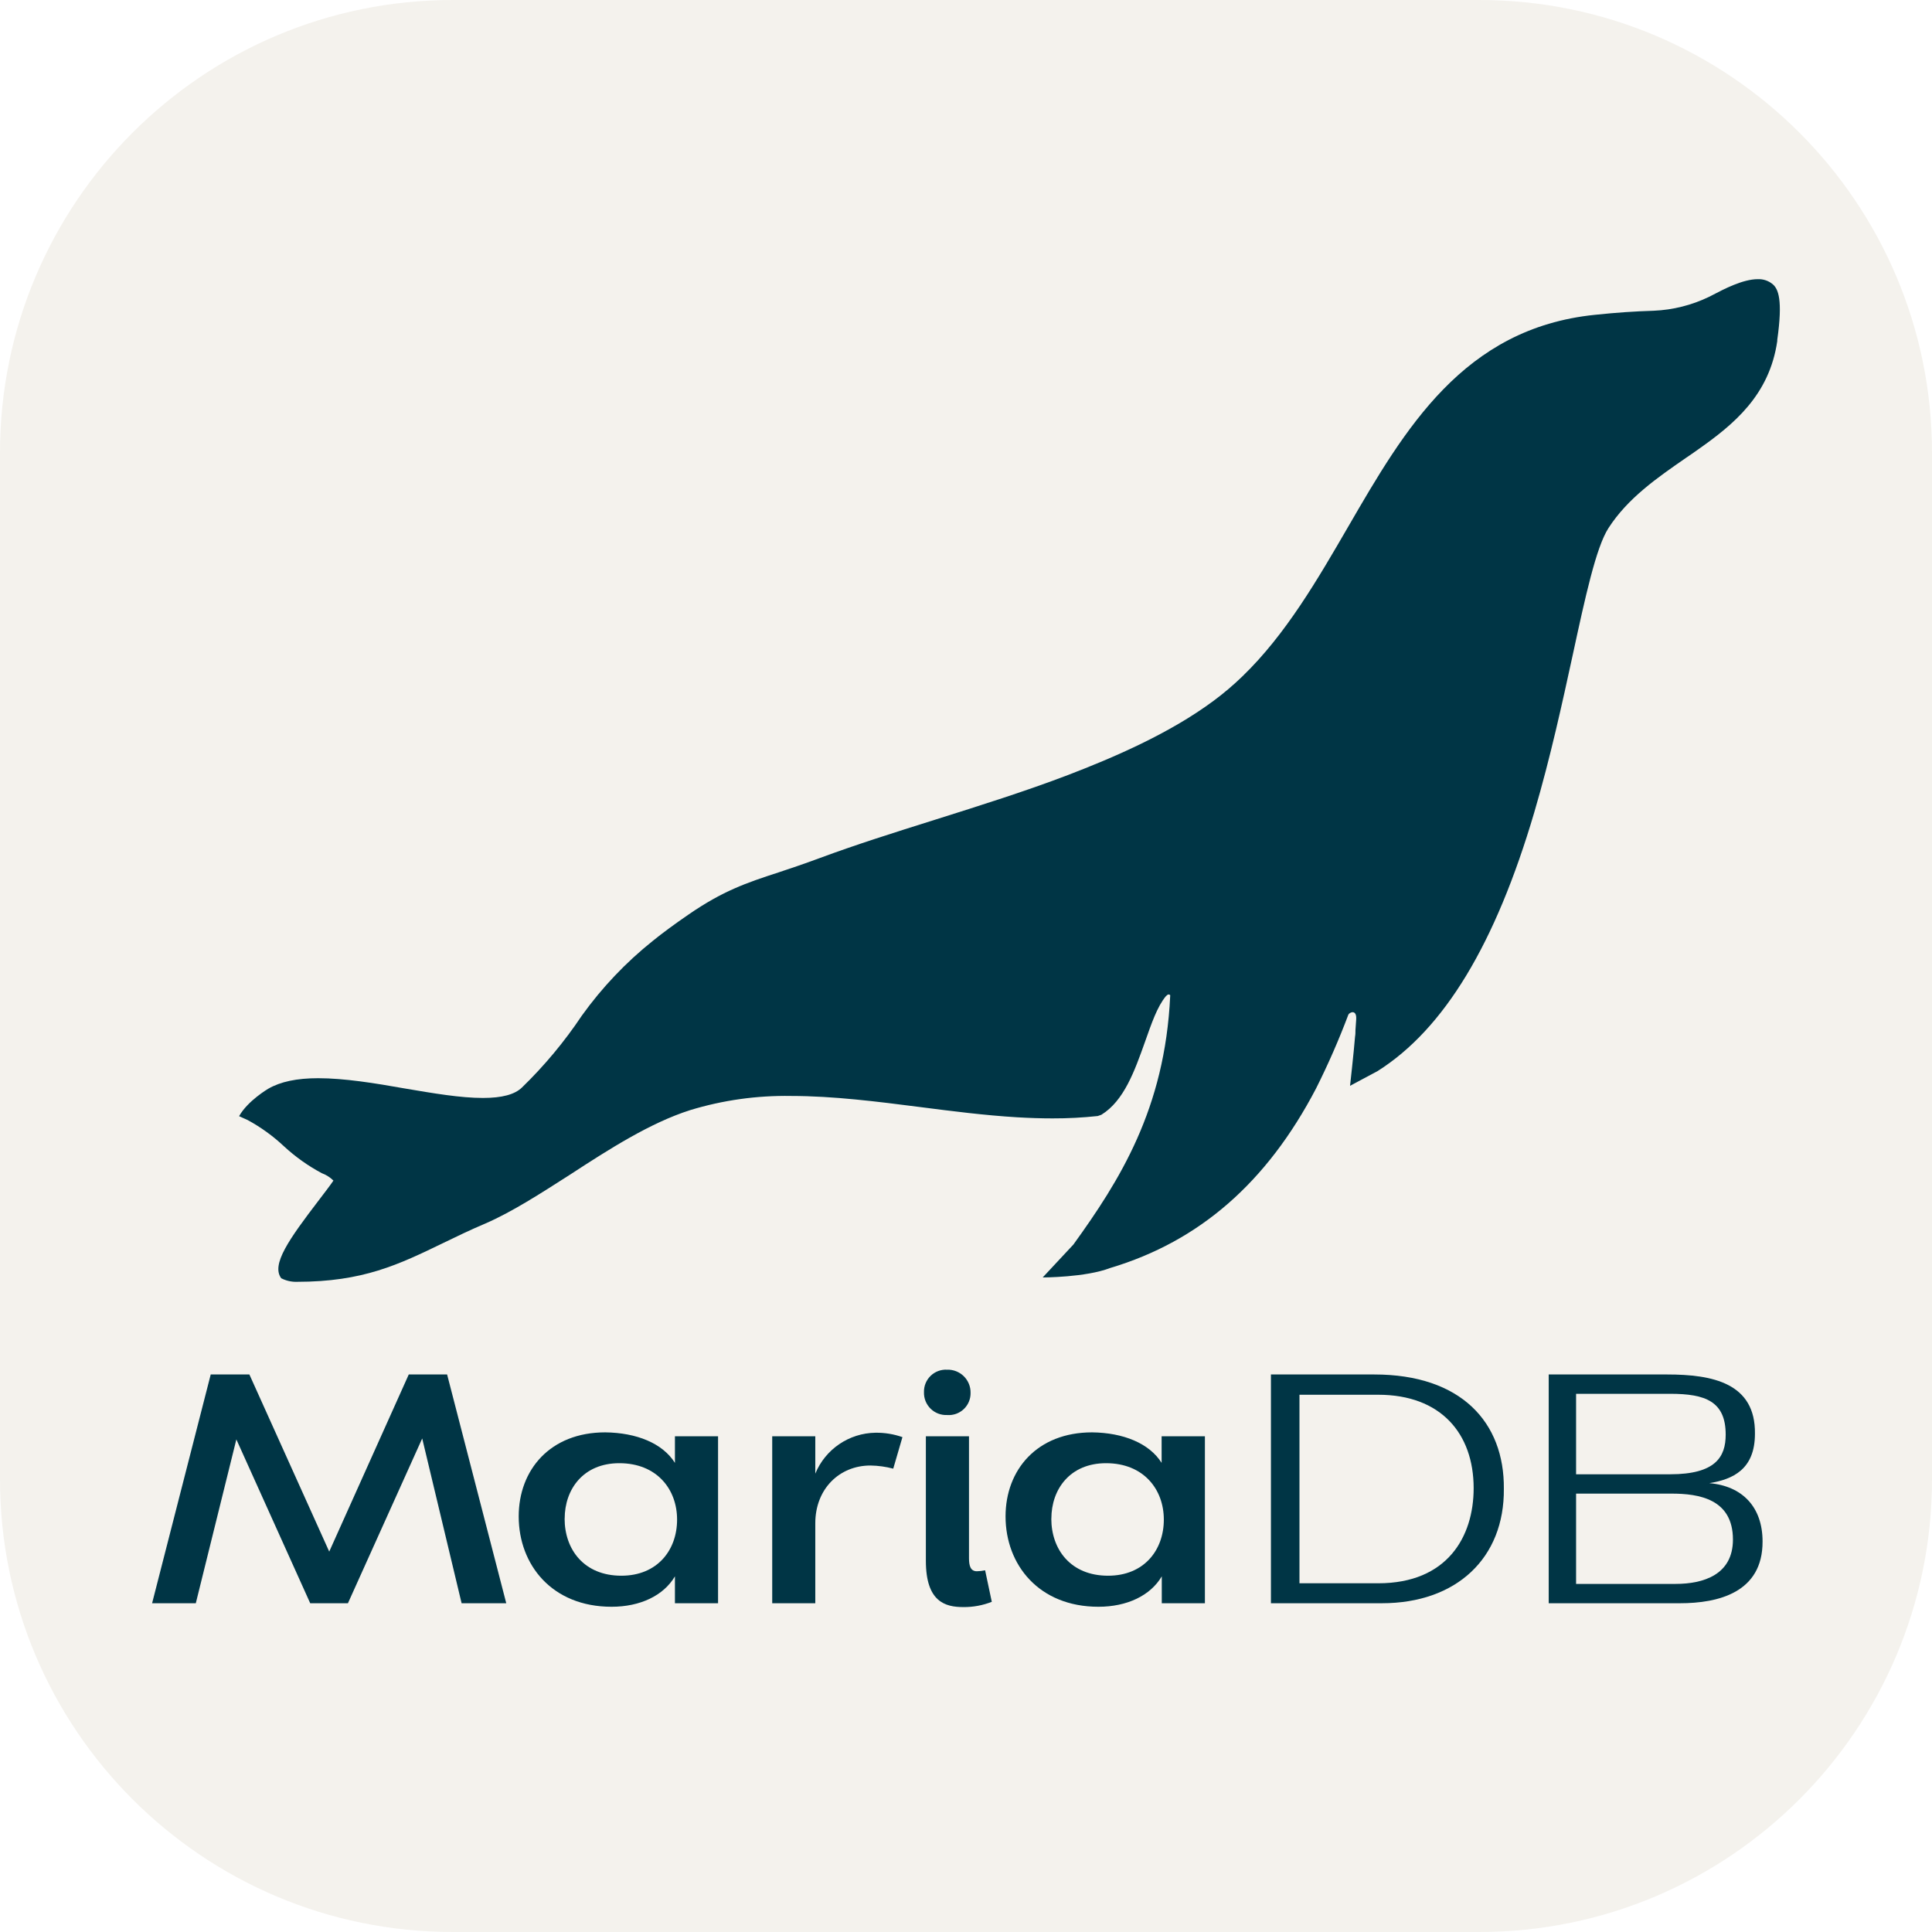
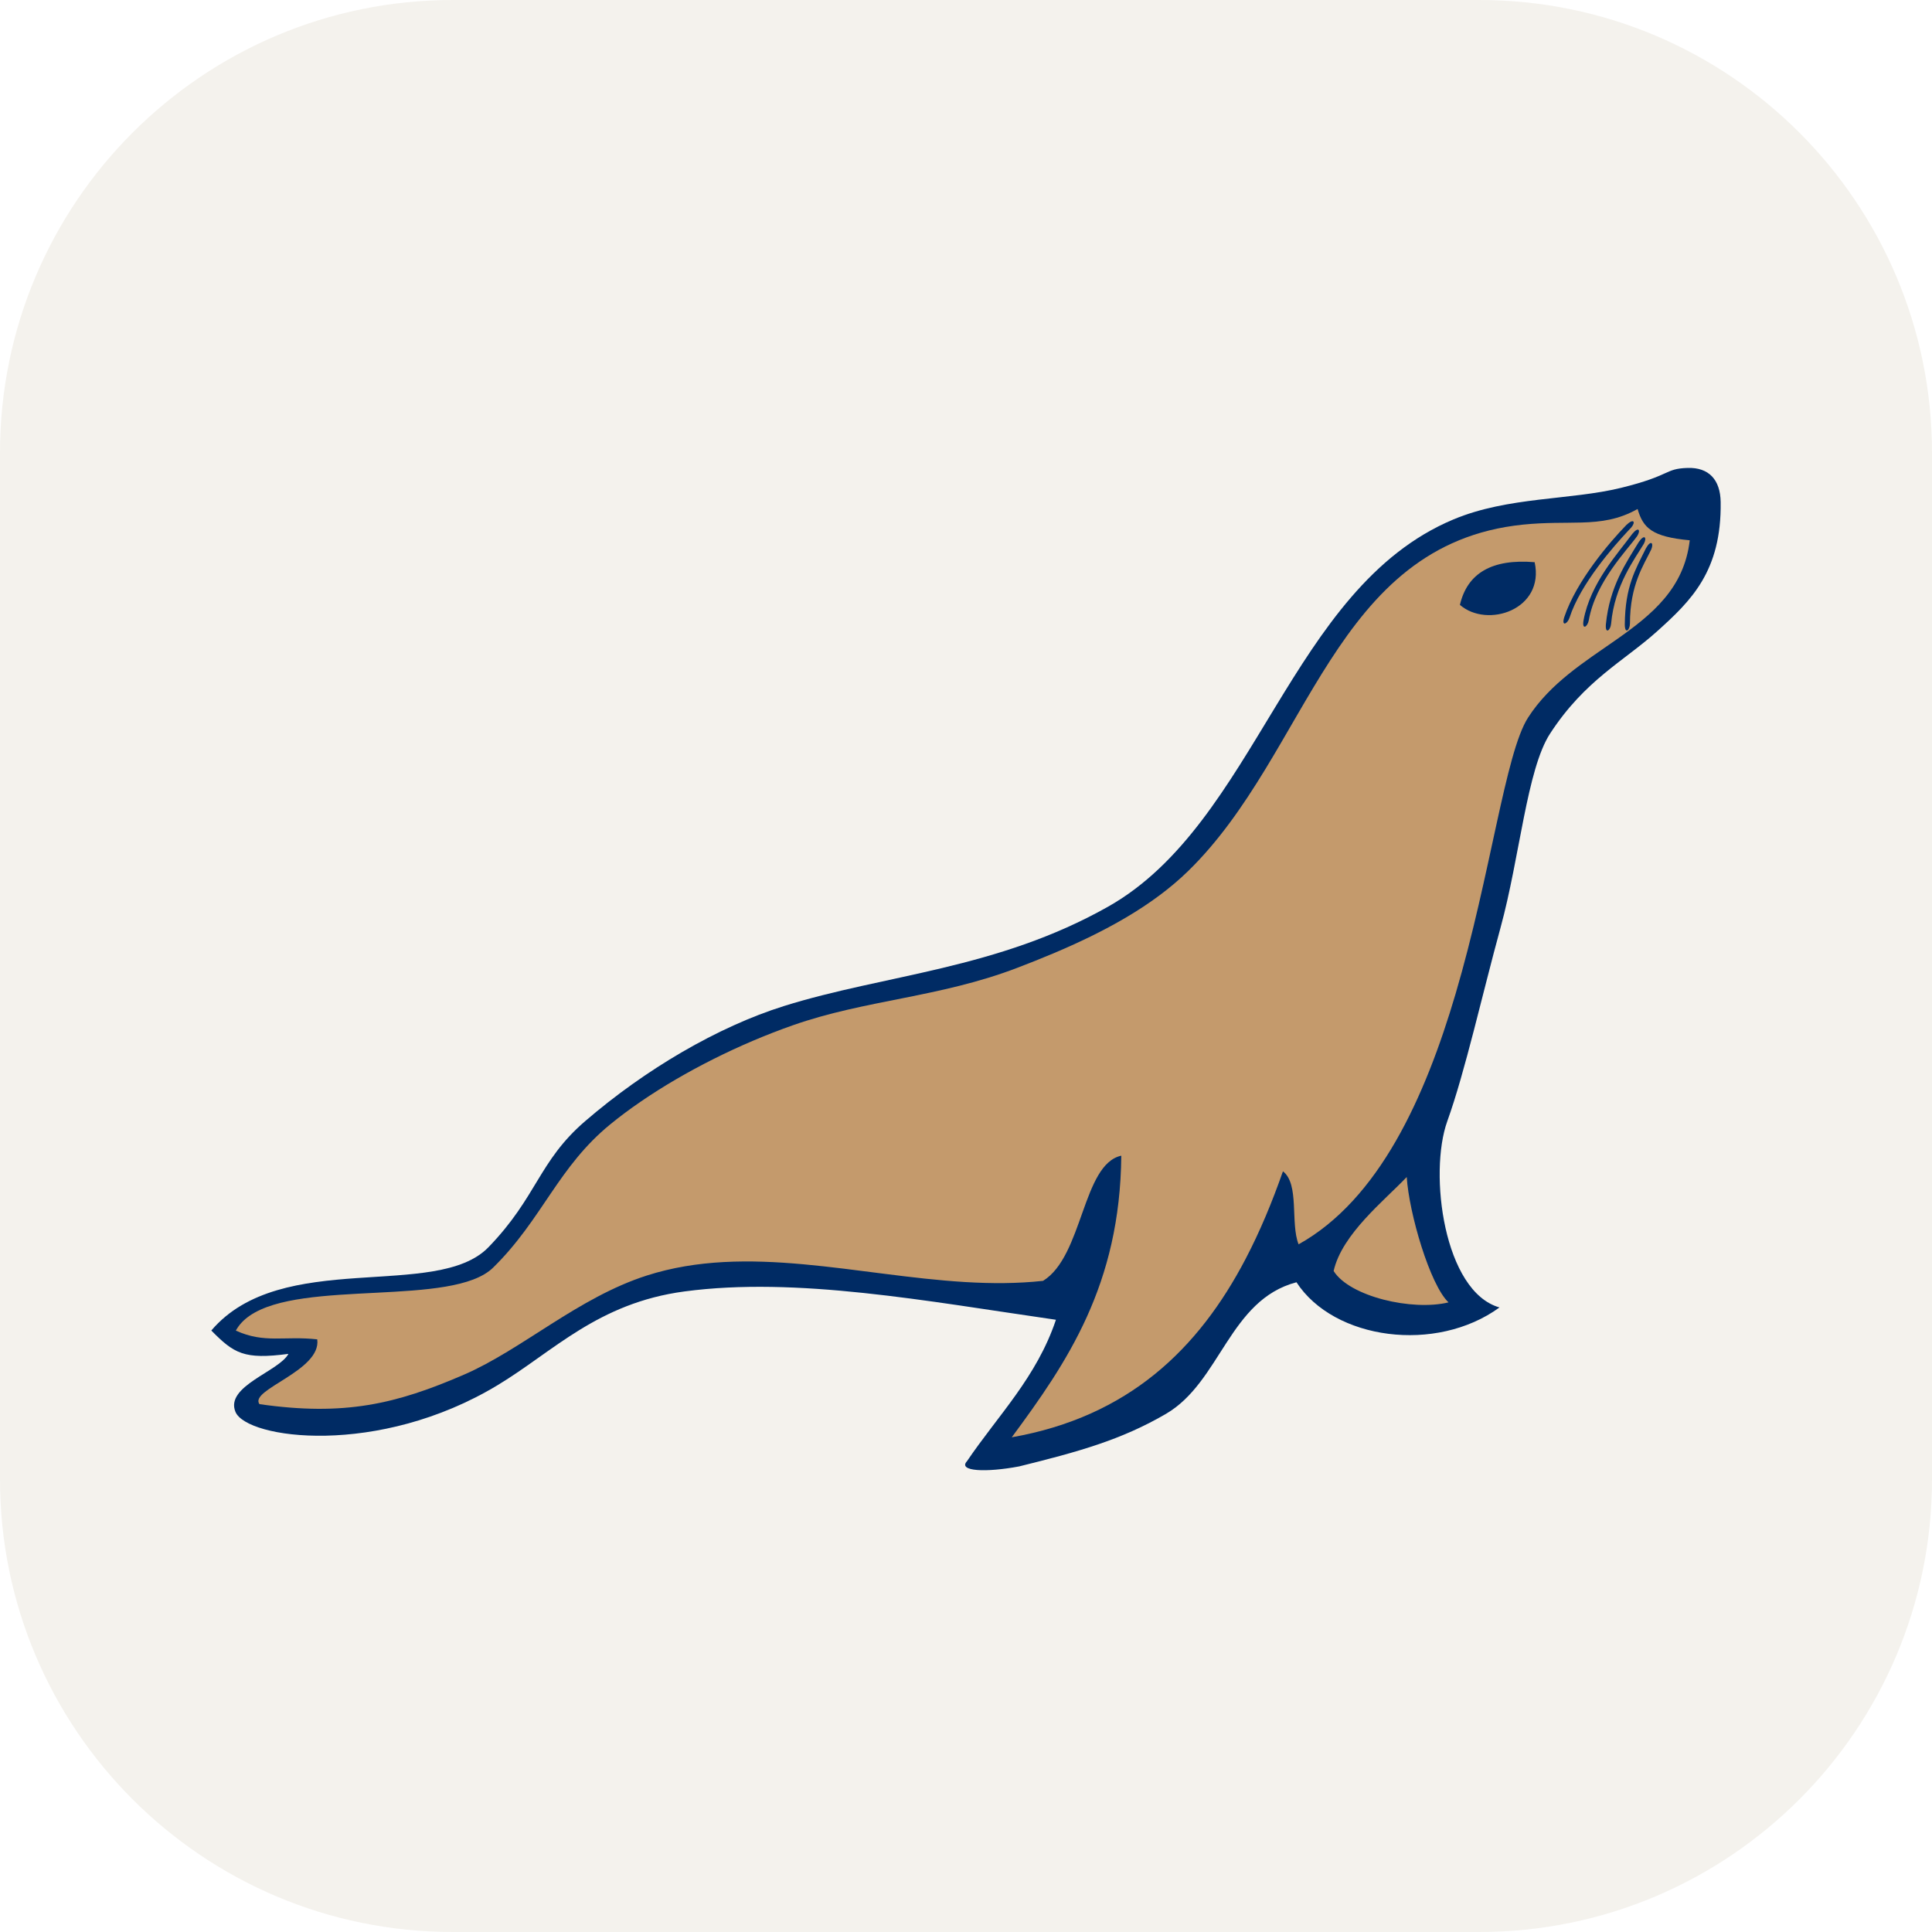
- <svg xmlns="http://www.w3.org/2000/svg" version="1.1" width="256" height="256" viewBox="0 0 256 256" xml:space="preserve">
+ <svg xmlns="http://www.w3.org/2000/svg" width="256" height="256" viewBox="0 0 256 256" fill="none">
  <rect width="256" height="256" rx="60" fill="#F4F2ED" />
-   <g transform="matrix(0.6960497 0 0 0.6960497 128 124.9442)" id="jsYjmZbUueRmr4tI1E09q">
-     <g style="">
-       <g transform="matrix(1 0 0 1 -121.23 103.925)" id="Pw2helqaIau7D3zqKh6Wn">
-         <path style="stroke: none; stroke-width: 1; stroke-dasharray: none; stroke-linecap: butt; stroke-dashoffset: 0; stroke-linejoin: miter; stroke-miterlimit: 4; fill: rgb(0,53,69); fill-rule: nonzero; opacity: 1;" transform=" translate(-39.29, -236.685)" d="M 61.74 214.91 L 73 258.46 L 64.5 258.46 L 57 227.09 L 42.86 258.46 L 35.68 258.46 L 21.62 227.27 L 13.9 258.46 L 5.58 258.46 L 16.74 214.91 L 24.1 214.91 L 39.3 248.63 L 54.44 214.91 Z" stroke-linecap="round" />
-       </g>
-       <g transform="matrix(1 0 0 1 -66.175 109.77)" id="IJMwbWZUyV9BLk30SdTpk">
-         <path style="stroke: none; stroke-width: 1; stroke-dasharray: none; stroke-linecap: butt; stroke-dashoffset: 0; stroke-linejoin: miter; stroke-miterlimit: 4; fill: rgb(0,53,69); fill-rule: nonzero; opacity: 1;" transform=" translate(-94.345, -242.53)" d="M 105.11 231.74 L 105.11 226.67 L 113.32 226.67 L 113.32 258.46 L 105.11 258.46 L 105.11 253.34 C 102.94 257.02 98.48 259.13 93.05 259.13 C 81.7 259.13 75.37 251.13 75.37 241.93 C 75.37 233.06 81.37 225.93 91.84 225.93 C 97.81 226 102.76 228 105.11 231.74 Z M 84.11 242.36 C 84.11 248.21 87.79 253.22 94.91 253.22 C 101.78 253.22 105.52 248.33 105.52 242.54 C 105.52 236.75 101.66 231.8 94.52 231.8 C 87.68 231.8 84.12 236.74 84.12 242.36 Z" stroke-linecap="round" />
-       </g>
-       <g transform="matrix(1 0 0 1 -24.495 109.4693)" id="iIF1PRWduOP61r-7WkmeC">
-         <path style="stroke: none; stroke-width: 1; stroke-dasharray: none; stroke-linecap: butt; stroke-dashoffset: 0; stroke-linejoin: miter; stroke-miterlimit: 4; fill: rgb(0,53,69); fill-rule: nonzero; opacity: 1;" transform=" translate(-136.025, -242.2293)" d="M 131.83 258.46 L 123.63 258.46 L 123.63 226.67 L 131.83 226.67 L 131.83 233.79 C 133.747 229.134 138.255 226.069 143.29 226 C 145.036 225.976 146.773 226.26 148.42 226.84 L 146.67 232.84 C 145.253 232.464 143.796 232.263 142.33 232.24 C 136.41 232.24 131.83 236.7 131.83 243.24 Z" stroke-linecap="round" />
-       </g>
-       <g transform="matrix(1 0 0 1 -1.546064 103.8322)" id="ohIIB14Zo270WRxUqr-R8">
-         <path style="stroke: none; stroke-width: 1; stroke-dasharray: none; stroke-linecap: butt; stroke-dashoffset: 0; stroke-linejoin: miter; stroke-miterlimit: 4; fill: rgb(0,53,69); fill-rule: nonzero; opacity: 1;" transform=" translate(-158.9739, -236.5922)" d="M 152.52 218.28 C 152.487 217.114 152.945 215.988 153.781 215.174 C 154.617 214.361 155.755 213.935 156.92 214 C 158.106 213.961 159.257 214.412 160.102 215.245 C 160.947 216.079 161.413 217.223 161.39 218.41 C 161.413 219.581 160.941 220.706 160.09 221.51 C 159.238 222.314 158.087 222.721 156.92 222.63 C 155.747 222.681 154.606 222.24 153.771 221.415 C 152.936 220.589 152.483 219.454 152.52 218.28 Z M 152.88 226.67 L 161.09 226.67 L 161.09 249.9 C 161.09 251.34 161.39 252.37 162.59 252.37 C 163.118 252.357 163.643 252.297 164.16 252.19 L 165.43 258.19 C 163.702 258.871 161.858 259.211 160 259.19 C 156.56 259.19 152.88 258.19 152.88 250.38 Z" stroke-linecap="round" />
-       </g>
-       <g transform="matrix(1 0 0 1 26.505 109.77)" id="166wzkt7GuMo6M6lTHojk">
-         <path style="stroke: none; stroke-width: 1; stroke-dasharray: none; stroke-linecap: butt; stroke-dashoffset: 0; stroke-linejoin: miter; stroke-miterlimit: 4; fill: rgb(0,53,69); fill-rule: nonzero; opacity: 1;" transform=" translate(-187.025, -242.53)" d="M 197.76 231.74 L 197.76 226.67 L 206 226.67 L 206 258.46 L 197.79 258.46 L 197.79 253.34 C 195.62 257.02 191.16 259.13 185.73 259.13 C 174.39 259.13 168.05 251.13 168.05 241.93 C 168.05 233.06 174.05 225.93 184.52 225.93 C 190.46 226 195.41 228 197.76 231.74 Z M 176.76 242.36 C 176.76 248.21 180.44 253.22 187.56 253.22 C 194.44 253.22 198.18 248.33 198.18 242.54 C 198.18 236.75 194.31 231.8 187.18 231.8 C 180.33 231.8 176.77 236.74 176.77 242.36 Z" stroke-linecap="round" />
-       </g>
-       <g transform="matrix(1 0 0 1 80.22064 103.925)" id="kkBN8SQvmC_n5V4_B_9PX">
-         <path style="stroke: none; stroke-width: 1; stroke-dasharray: none; stroke-linecap: butt; stroke-dashoffset: 0; stroke-linejoin: miter; stroke-miterlimit: 4; fill: rgb(0,53,69); fill-rule: nonzero; opacity: 1;" transform=" translate(-240.7406, -236.685)" d="M 218.57 214.91 L 238.24 214.91 C 254.77 214.91 263.03 224.02 262.91 236.68 C 263.03 249.84 253.91 258.46 239.69 258.46 L 218.57 258.46 Z M 224 218.77 L 224 254.66 L 239 254.66 C 252.15 254.66 257.16 245.79 257.16 236.56 C 257.16 226.13 250.89 218.77 239 218.77 Z" stroke-linecap="round" />
-       </g>
-       <g transform="matrix(1 0 0 1 131.2851 103.925)" id="LM_1SkQDahYrAPb_t_Gni">
-         <path style="stroke: none; stroke-width: 1; stroke-dasharray: none; stroke-linecap: butt; stroke-dashoffset: 0; stroke-linejoin: miter; stroke-miterlimit: 4; fill: rgb(0,53,69); fill-rule: nonzero; opacity: 1;" transform=" translate(-291.8051, -236.685)" d="M 296.45 258.46 L 271.45 258.46 L 271.45 214.91 L 294 214.91 C 302.62 214.91 310.83 216.53 310.71 226.19 C 310.71 233 306.48 234.88 302.02 235.6 C 308.35 236.14 312.16 240.18 312.16 246.7 C 312.2 256.47 303.63 258.46 296.45 258.46 Z M 294.58 233.91 C 303.21 233.91 305.14 230.59 305.14 226.37 C 305.14 220.03 301.28 218.59 294.58 218.59 L 276.66 218.59 L 276.66 233.91 Z M 294.82 237.59 L 276.66 237.59 L 276.66 254.78 L 295.6 254.78 C 300.91 254.78 306.52 253.03 306.52 246.34 C 306.52 238.62 300.07 237.59 294.82 237.59 Z" stroke-linecap="round" />
-       </g>
-       <g transform="matrix(1 0 0 1 8.27527 -30.9253)" id="38UjMEu9TSQZfbqwe1Vuf">
-         <path style="stroke: none; stroke-width: 1; stroke-dasharray: none; stroke-linecap: butt; stroke-dashoffset: 0; stroke-linejoin: miter; stroke-miterlimit: 4; fill: rgb(0,53,69); fill-rule: nonzero; opacity: 1;" transform=" translate(-168.7953, -101.8347)" d="M 314.08 7.35 C 313.283 6.693 312.272 6.355 311.24 6.4 C 308.41 6.4 304.75 8.32 302.78 9.35 L 302 9.75 C 298.695 11.35 295.098 12.255 291.43 12.41 C 287.67 12.53 284.43 12.75 280.21 13.19 C 255.21 15.76 244.06 34.92 233.32 53.45 C 227.47 63.53 221.43 74 213.15 82 C 211.437 83.661 209.616 85.208 207.7 86.63 C 199.13 93 188.37 97.55 180 100.77 C 171.94 103.85 163.14 106.62 154.64 109.3 C 146.85 111.75 139.5 114.07 132.74 116.58 C 129.69 117.71 127.1 118.58 124.81 119.34 C 118.65 121.34 114.21 122.87 107.72 127.34 C 105.19 129.07 102.65 130.94 100.93 132.34 C 95.778 136.451 91.219 141.253 87.38 146.61 C 84.079 151.552 80.265 156.131 76 160.27 C 74.63 161.61 72.2 162.27 68.56 162.27 C 64.3 162.27 59.13 161.39 53.66 160.46 C 48.02 159.46 42.19 158.51 37.19 158.51 C 33.13 158.51 30.02 159.17 27.7 160.51 C 27.7 160.51 23.79 162.79 22.14 165.74 L 23.76 166.47 C 26.272 167.832 28.598 169.513 30.68 171.47 C 32.852 173.476 35.272 175.197 37.88 176.59 C 38.713 176.895 39.47 177.376 40.1 178 C 39.42 179 38.42 180.29 37.37 181.67 C 31.6 189.22 28.23 193.99 30.16 196.59 C 31.085 197.07 32.118 197.305 33.16 197.27 C 45.74 197.27 52.5 194 61.05 189.86 C 63.53 188.66 66.05 187.43 69.05 186.16 C 74.05 183.99 79.43 180.53 85.14 176.87 C 92.61 172 100.42 167 108 164.59 C 114.229 162.69 120.718 161.779 127.23 161.89 C 135.23 161.89 143.65 162.96 151.77 164 C 157.82 164.78 164.09 165.58 170.24 165.95 C 172.63 166.09 174.84 166.16 176.99 166.16 C 179.866 166.168 182.74 166.018 185.6 165.71 L 186.29 165.47 C 190.6 162.82 192.62 157.13 194.58 151.63 C 195.84 148.09 196.9 144.91 198.58 142.89 C 198.679 142.791 198.786 142.701 198.9 142.62 C 199.062 142.53 199.265 142.563 199.39 142.7 C 199.39 142.7 199.39 142.75 199.39 142.86 C 198.39 164.37 189.73 178.03 180.97 190.17 L 175.12 196.44 C 175.12 196.44 183.31 196.44 187.97 194.64 C 204.97 189.56 217.8 178.36 227.14 160.5 C 229.443 155.915 231.503 151.212 233.31 146.41 C 233.47 146.01 234.94 145.27 234.8 147.34 C 234.75 147.95 234.71 148.63 234.66 149.34 L 234.66 149.34 C 234.66 149.76 234.66 150.19 234.58 150.62 C 234.34 153.62 233.63 159.96 233.63 159.96 L 238.88 157.15 C 251.54 149.15 261.3 133.01 268.7 107.9 C 271.78 97.44 274.04 87.05 276.03 77.9 C 278.41 66.9 280.46 57.47 282.81 53.81 C 286.5 48.07 292.13 44.19 297.58 40.42 C 298.32 39.91 299.07 39.42 299.8 38.88 C 306.65 34.07 313.46 28.52 314.96 18.17 L 314.96 17.94 C 316.05 10.22 315.13 8.25 314.08 7.35 Z" stroke-linecap="round" />
-       </g>
-     </g>
-   </g>
+   <path d="M223.611 62.004C220.52 62.102 221.498 62.993 214.819 64.636C208.075 66.296 199.836 65.787 192.574 68.833C170.893 77.926 166.543 109.002 146.834 120.134C132.101 128.456 117.237 129.12 103.874 133.307C95.092 136.061 85.485 141.708 77.528 148.565C71.352 153.889 71.191 158.571 64.738 165.249C57.836 172.391 37.305 165.369 28 176.301C30.997 179.332 32.312 180.181 38.218 179.395C36.995 181.713 29.786 183.666 31.198 187.076C32.682 190.664 50.111 193.096 65.954 183.531C73.333 179.076 79.21 172.655 90.701 171.122C105.572 169.14 122.702 172.394 139.917 174.876C137.364 182.487 132.24 187.549 128.134 193.61C126.863 194.979 130.688 195.133 135.051 194.305C142.9 192.364 148.556 190.802 154.48 187.354C161.757 183.117 162.86 172.256 171.789 169.906C176.764 177.552 190.295 179.359 198.691 173.243C191.323 171.157 189.287 155.475 191.774 148.565C194.13 142.024 196.457 131.561 198.83 122.915C201.377 113.629 202.316 101.925 205.399 97.195C210.036 90.078 215.161 87.634 219.61 83.621C224.058 79.609 228.13 75.702 227.997 66.52C227.954 63.562 226.425 61.914 223.611 62.004Z" fill="#002B64" />
+   <path d="M216.989 67.444C217.729 69.969 218.888 71.128 223.899 71.591C223.167 77.943 218.929 81.418 214.179 84.751C209.998 87.683 205.418 90.507 202.475 95.087C199.46 99.778 197.546 115.836 192.87 131.694C188.829 145.396 182.727 158.944 172.07 164.88C170.956 162.078 172.212 156.906 169.997 155.206C168.564 159.292 166.944 163.191 165.047 166.815C158.793 178.768 149.535 187.717 134.063 190.449C141.404 180.515 148.424 170.256 148.576 153.134C143.409 154.252 143.519 166.456 138.21 169.719C134.807 170.089 131.359 170.087 127.889 169.878C113.639 169.024 99.021 164.742 85.691 169.019C76.614 171.932 69.191 178.804 61.505 182.138C52.471 186.056 45.63 187.667 34.381 186.056C32.953 184.132 42.614 181.649 42.036 177.471C37.633 176.984 35.077 178.051 31.25 176.312C31.673 175.534 32.294 174.885 33.076 174.345C40.09 169.49 60.013 173.198 65.345 167.963C68.636 164.734 70.795 161.354 73.031 158.068C75.199 154.88 77.44 151.78 80.855 148.987C82.115 147.955 83.486 146.936 84.941 145.942C90.76 141.959 97.958 138.348 105.042 135.858C114.692 132.466 124.47 132.186 134.756 128.256C141.11 125.828 148.02 122.828 153.652 118.631C154.99 117.632 156.255 116.569 157.425 115.429C173.508 99.751 176.696 72.095 201.788 69.517C204.822 69.206 207.307 69.307 209.568 69.238C212.174 69.16 214.48 68.858 216.989 67.444ZM186.399 155.959C186.699 160.752 189.481 170.261 191.937 172.572C187.127 173.742 178.84 171.809 176.714 168.415C177.806 163.516 183.491 159.037 186.399 155.959Z" fill="#C49A6C" />
+   <path d="M218.796 72.81C217.829 74.839 215.977 77.454 215.977 82.618C215.969 83.504 215.304 84.112 215.293 82.745C215.343 77.698 216.679 75.516 218.098 72.649C218.757 71.474 219.155 71.959 218.796 72.81ZM217.822 72.046C216.681 73.982 213.934 77.512 213.48 82.656C213.396 83.539 212.679 84.085 212.788 82.721C213.282 77.699 215.478 74.556 217.144 71.824C217.9 70.712 218.256 71.23 217.822 72.046ZM216.934 71.034C215.634 72.866 211.406 77.106 210.522 82.195C210.363 83.065 209.602 83.551 209.826 82.201C210.741 77.237 214.386 73.336 216.276 70.755C217.123 69.71 217.433 70.256 216.934 71.034ZM216.142 69.904L215.714 70.359C213.824 72.386 209.431 77.33 207.968 81.855C207.686 82.695 206.865 83.07 207.277 81.764C208.88 76.978 213.295 71.824 215.529 69.535C216.515 68.619 216.745 69.204 216.142 69.904ZM193.447 80.15C194.426 75.942 197.699 74.025 203.349 74.493C204.712 80.773 197.083 83.307 193.447 80.15Z" fill="#002B64" />
</svg>
